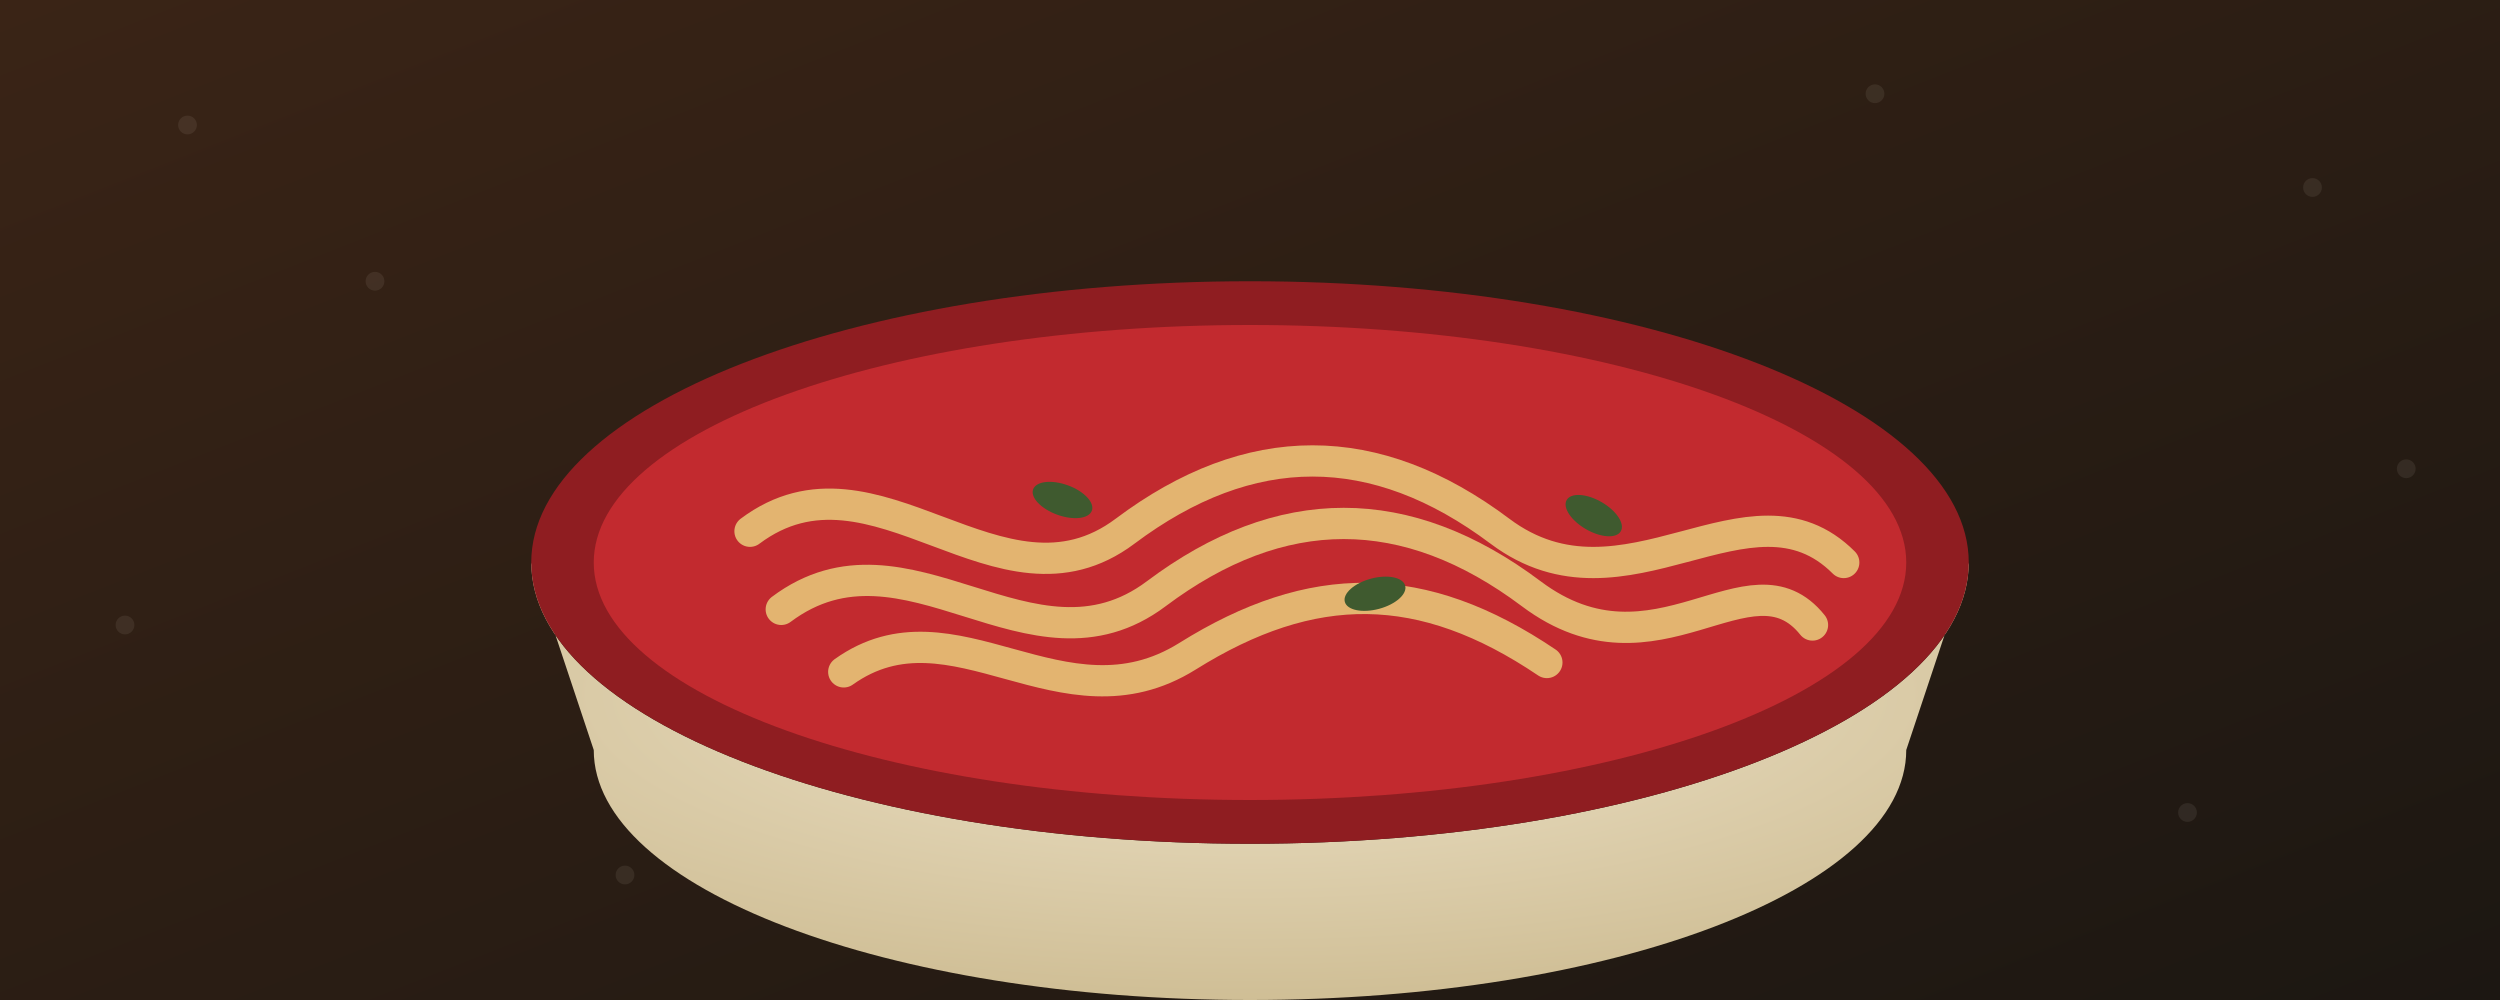
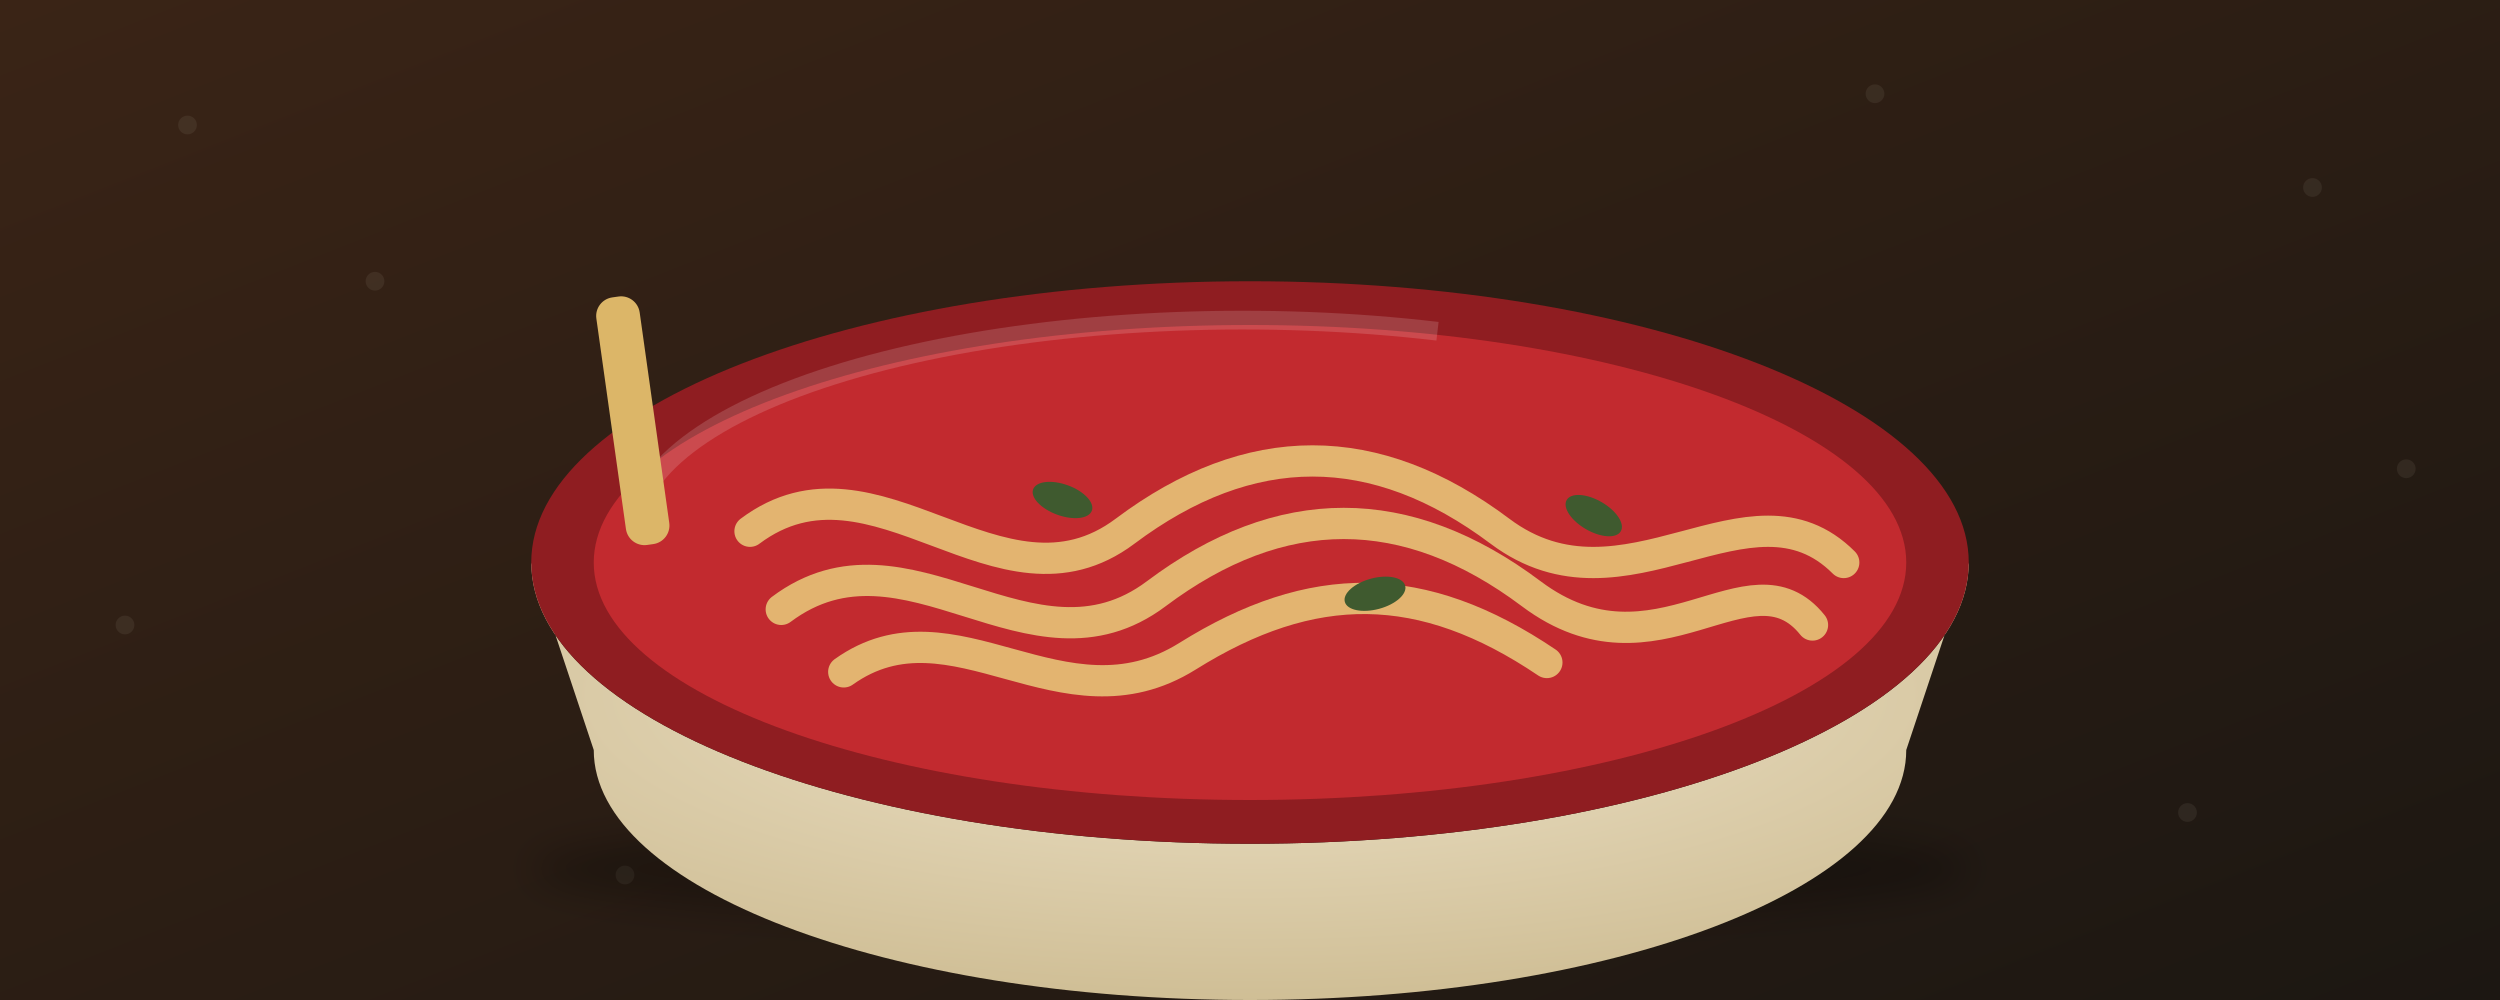
<svg xmlns="http://www.w3.org/2000/svg" viewBox="0 0 800 320" role="img">
  <defs>
    <linearGradient id="bg" x1="0" y1="0" x2="1" y2="1">
      <stop offset="0%" stop-color="#3a2416" />
      <stop offset="100%" stop-color="#1c1712" />
    </linearGradient>
+     <filter id="blur6" x="-50%" y="-50%" width="200%" height="200%">
+       <feGaussianBlur stdDeviation="6" />
+     </filter>
    <radialGradient id="bowl" cx="50%" cy="30%" r="80%">
      <stop offset="0%" stop-color="#eee3c9" />
      <stop offset="100%" stop-color="#cbb98e" />
    </radialGradient>
  </defs>
  <rect width="800" height="320" fill="url(#bg)" />
-   <g opacity=".08" fill="#f4ead6">
+   <g opacity=".07" fill="#f4ead6">
    <circle cx="60" cy="40" r="3" />
    <circle cx="120" cy="90" r="3" />
    <circle cx="40" cy="200" r="3" />
    <circle cx="740" cy="60" r="3" />
    <circle cx="700" cy="260" r="3" />
    <circle cx="770" cy="150" r="3" />
    <circle cx="200" cy="280" r="3" />
    <circle cx="600" cy="30" r="3" />
  </g>
+   <ellipse cx="400" cy="278" rx="230" ry="18" fill="#000" opacity=".25" filter="url(#blur6)" />
  <g transform="translate(400,180)">
    <path d="M -230 0 A 230 90 0 0 0 230 0 L 210 60 A 210 80 0 0 1 -210 60 Z" fill="url(#bowl)" />
    <ellipse cx="0" cy="0" rx="230" ry="90" fill="#8f1d21" />
    <ellipse cx="0" cy="0" rx="210" ry="76" fill="#c22a2f" />
+     <path d="M -195 -20 A 195 68 0 0 1 60 -74" stroke="#fff" stroke-width="6" fill="none" opacity=".15" />
    <g stroke="#e7c377" stroke-width="10" fill="none" stroke-linecap="round" opacity=".9">
      <path d="M -160 -10 C -120 -40, -80 20, -40 -10 S 40 -40, 80 -10 S 160 -30, 190 0" />
      <path d="M -150 15 C -110 -15, -70 40, -30 10 S 50 -20, 90 10 S 160 -5, 180 20" />
      <path d="M -130 35 C -95 10, -60 55, -20 30 S 55 5, 95 32" />
    </g>
    <g fill="#3f5a2f">
      <ellipse cx="-60" cy="-20" rx="10" ry="5" transform="rotate(20 -60 -20)" />
      <ellipse cx="40" cy="10" rx="10" ry="5" transform="rotate(-15 40 10)" />
      <ellipse cx="110" cy="-15" rx="10" ry="5" transform="rotate(30 110 -15)" />
    </g>
+     <rect x="-210" y="-84" width="14" height="80" rx="6" fill="#dcb668" transform="rotate(-8 -210 -84)" />
  </g>
</svg>
